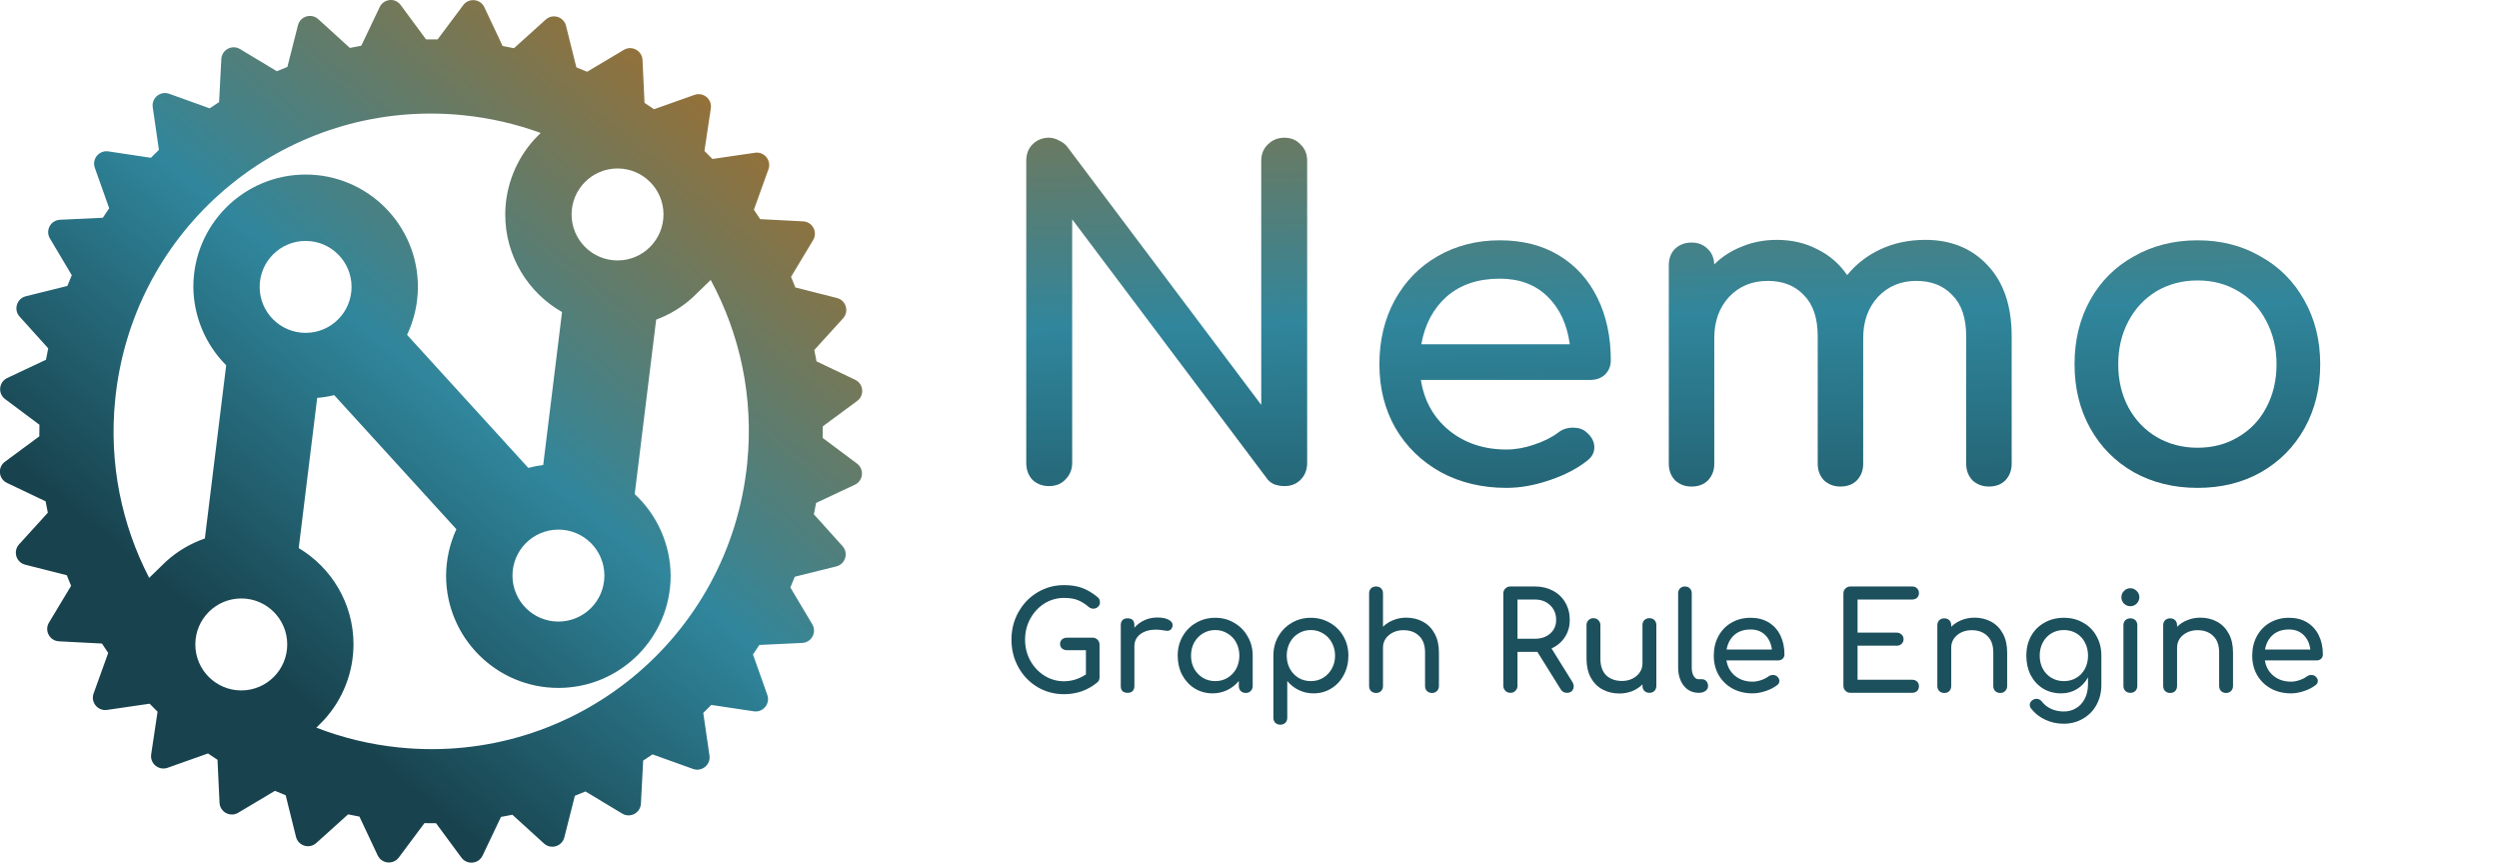
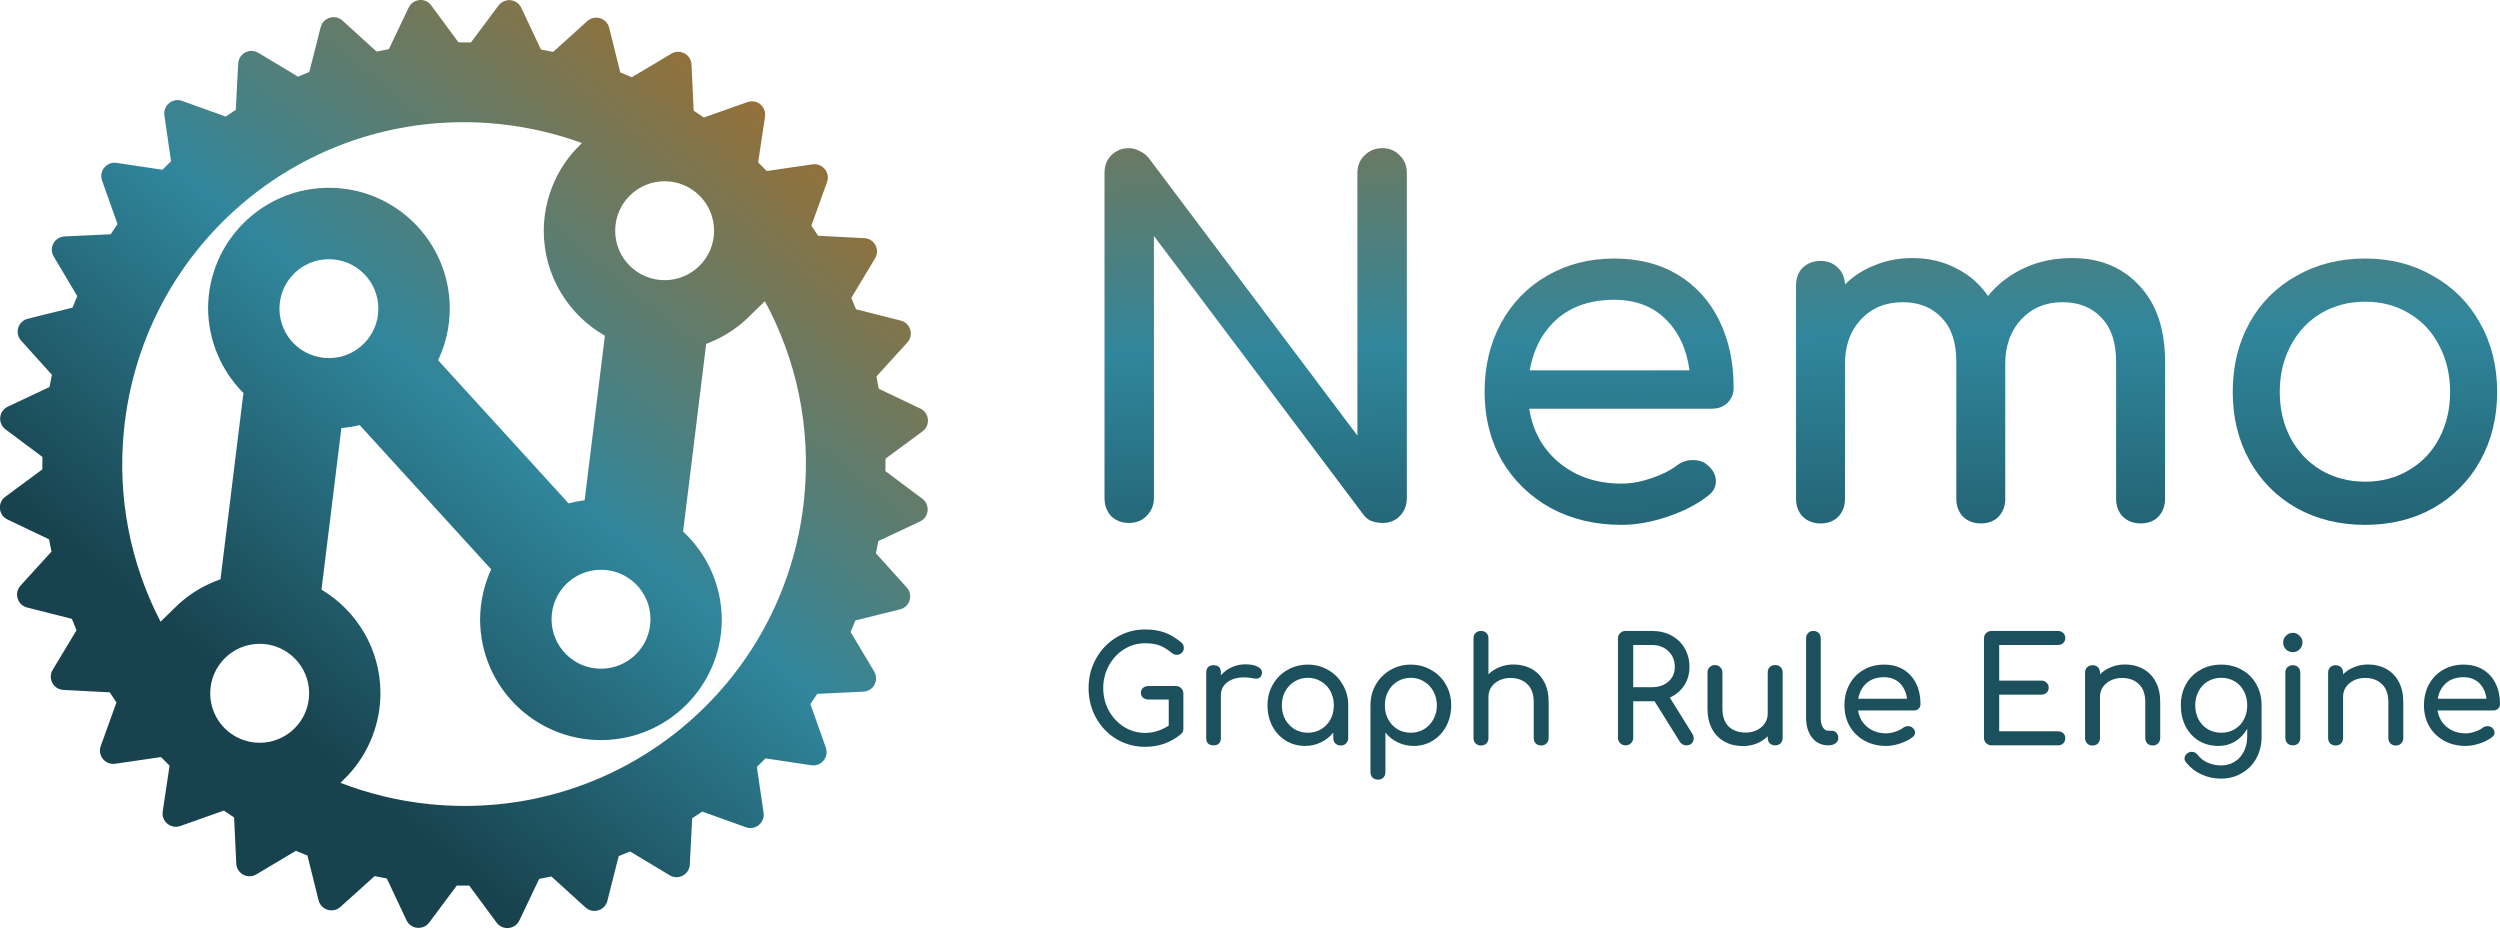
- <svg xmlns="http://www.w3.org/2000/svg" xmlns:xlink="http://www.w3.org/1999/xlink" width="73.968mm" height="25.525mm" viewBox="0 0 73.968 25.525" version="1.1" id="svg103483">
+ <svg xmlns="http://www.w3.org/2000/svg" xmlns:xlink="http://www.w3.org/1999/xlink" width="68.755mm" height="25.525mm" viewBox="0 0 68.755 25.525" version="1.1" id="svg103483">
  <defs id="defs103480">
    <linearGradient xlink:href="#linearGradient11096" id="linearGradient60560" gradientUnits="userSpaceOnUse" gradientTransform="matrix(0.2645833,0,0,0.2645833,-446.0402,241.7061)" x1="1576.732" y1="-386.457" x2="1630.419" y2="-451.533" />
    <linearGradient id="linearGradient11096">
      <stop style="stop-color:#18434e;stop-opacity:1" offset="0" id="stop11090" />
      <stop style="stop-color:#30869c;stop-opacity:1" offset="0.435" id="stop11092" />
      <stop style="stop-color:#9c6f30;stop-opacity:1" offset="1" id="stop11094" />
    </linearGradient>
    <linearGradient xlink:href="#linearGradient186108" id="linearGradient60558" gradientUnits="userSpaceOnUse" gradientTransform="translate(-402.0729,37.77895)" x1="1361.707" y1="-384.933" x2="1359.972" y2="-463.834" />
    <linearGradient id="linearGradient186108">
      <stop style="stop-color:#18434e;stop-opacity:1" offset="0" id="stop186104" />
      <stop style="stop-color:#30869c;stop-opacity:1" offset="0.5" id="stop186398" />
      <stop style="stop-color:#9c6f30;stop-opacity:1" offset="1" id="stop186106" />
    </linearGradient>
    <linearGradient xlink:href="#linearGradient186108" id="linearGradient105100" gradientUnits="userSpaceOnUse" gradientTransform="translate(-402.0729,37.77895)" x1="1361.707" y1="-384.933" x2="1359.972" y2="-463.834" />
    <linearGradient xlink:href="#linearGradient186108" id="linearGradient105102" gradientUnits="userSpaceOnUse" gradientTransform="translate(-402.0729,37.77895)" x1="1361.707" y1="-384.933" x2="1359.972" y2="-463.834" />
    <linearGradient xlink:href="#linearGradient186108" id="linearGradient105104" gradientUnits="userSpaceOnUse" gradientTransform="translate(-402.0729,37.77895)" x1="1361.707" y1="-384.933" x2="1359.972" y2="-463.834" />
    <linearGradient xlink:href="#linearGradient186108" id="linearGradient105106" gradientUnits="userSpaceOnUse" gradientTransform="translate(-402.0729,37.77895)" x1="1361.707" y1="-384.933" x2="1359.972" y2="-463.834" />
  </defs>
  <g id="layer1" transform="translate(36.13867,-120.1234)">
    <path id="path60524" style="color:#000000;fill:url(#linearGradient60560);fill-opacity:1;stroke-width:0.265;stroke-miterlimit:6;-inkscape-stroke:none" d="m -24.604,120.125 c -0.121,0.012 -0.237,0.083 -0.296,0.208 l -0.545,1.143 c -0.113,0.021 -0.225,0.042 -0.337,0.066 l -0.936,-0.851 c -0.205,-0.186 -0.534,-0.088 -0.602,0.181 l -0.312,1.231 c -0.105,0.042 -0.209,0.084 -0.313,0.128 l -1.088,-0.655 c -0.237,-0.143 -0.541,0.019 -0.555,0.295 l -0.066,1.273 c -0.094,0.06 -0.186,0.122 -0.278,0.185 l -1.199,-0.431 c -0.26,-0.094 -0.527,0.124 -0.487,0.398 l 0.183,1.261 c -0.08,0.077 -0.159,0.156 -0.237,0.235 l -1.26,-0.189 c -0.274,-0.041 -0.493,0.224 -0.4,0.485 l 0.425,1.197 c -0.064,0.092 -0.126,0.187 -0.188,0.281 l -1.269,0.06 c -0.277,0.013 -0.439,0.316 -0.297,0.553 l 0.647,1.087 c -0.046,0.105 -0.088,0.211 -0.131,0.318 l -1.229,0.305 c -0.269,0.067 -0.37,0.396 -0.184,0.602 l 0.847,0.94 c -0.024,0.111 -0.046,0.224 -0.067,0.336 l -1.146,0.54 c -0.251,0.118 -0.285,0.46 -0.063,0.625 l 1.015,0.758 c -0.003,0.115 -0.003,0.229 -0.003,0.343 l -1.018,0.752 c -0.223,0.164 -0.19,0.507 0.06,0.626 l 1.144,0.545 c 0.021,0.113 0.042,0.226 0.066,0.337 l -0.851,0.936 c -0.186,0.205 -0.088,0.534 0.181,0.602 l 1.231,0.312 c 0.042,0.105 0.084,0.21 0.128,0.313 l -0.655,1.088 c -0.143,0.237 0.019,0.54 0.295,0.554 l 1.273,0.066 c 0.06,0.093 0.122,0.186 0.185,0.278 l -0.432,1.199 c -0.094,0.26 0.123,0.527 0.397,0.487 l 1.261,-0.184 c 0.077,0.08 0.156,0.159 0.235,0.237 l -0.189,1.26 c -0.041,0.274 0.224,0.492 0.485,0.399 l 1.197,-0.424 c 0.092,0.064 0.187,0.126 0.281,0.188 l 0.06,1.269 c 0.013,0.277 0.316,0.439 0.553,0.297 l 1.087,-0.648 c 0.105,0.046 0.211,0.089 0.318,0.131 l 0.305,1.229 c 0.067,0.269 0.396,0.369 0.602,0.183 l 0.94,-0.847 c 0.111,0.024 0.224,0.045 0.336,0.066 l 0.54,1.147 c 0.118,0.251 0.46,0.285 0.626,0.063 l 0.758,-1.016 c 0.115,0.002 0.229,0.004 0.343,0.002 l 0.752,1.018 c 0.164,0.223 0.507,0.19 0.626,-0.06 l 0.545,-1.144 c 0.113,-0.021 0.226,-0.041 0.337,-0.065 l 0.936,0.851 c 0.205,0.186 0.534,0.087 0.602,-0.181 l 0.312,-1.231 c 0.105,-0.042 0.21,-0.084 0.313,-0.128 l 1.088,0.655 c 0.237,0.143 0.54,-0.019 0.554,-0.295 l 0.066,-1.273 c 0.094,-0.06 0.186,-0.121 0.277,-0.184 l 1.199,0.431 c 0.26,0.094 0.527,-0.123 0.487,-0.397 l -0.184,-1.261 c 0.08,-0.077 0.159,-0.156 0.237,-0.236 l 1.26,0.189 c 0.274,0.041 0.492,-0.224 0.399,-0.485 l -0.424,-1.197 c 0.064,-0.092 0.126,-0.187 0.188,-0.281 l 1.269,-0.06 c 0.277,-0.013 0.439,-0.316 0.297,-0.554 l -0.648,-1.087 c 0.046,-0.105 0.089,-0.211 0.131,-0.318 l 1.229,-0.305 c 0.269,-0.067 0.369,-0.396 0.183,-0.602 l -0.847,-0.94 c 0.024,-0.111 0.045,-0.224 0.066,-0.336 l 1.147,-0.539 c 0.251,-0.118 0.285,-0.461 0.063,-0.626 l -1.015,-0.758 c 0.003,-0.115 0.003,-0.229 0.003,-0.343 l 1.018,-0.752 c 0.223,-0.164 0.19,-0.507 -0.06,-0.626 l -1.144,-0.545 c -0.021,-0.113 -0.041,-0.226 -0.065,-0.337 l 0.851,-0.935 c 0.186,-0.205 0.088,-0.535 -0.181,-0.603 l -1.231,-0.312 c -0.042,-0.105 -0.084,-0.21 -0.128,-0.313 l 0.654,-1.088 c 0.143,-0.237 -0.018,-0.54 -0.295,-0.554 l -1.273,-0.066 c -0.06,-0.093 -0.122,-0.186 -0.185,-0.278 l 0.431,-1.199 c 0.094,-0.26 -0.124,-0.527 -0.398,-0.487 l -1.261,0.184 c -0.077,-0.08 -0.156,-0.159 -0.236,-0.237 l 0.189,-1.26 c 0.041,-0.274 -0.223,-0.492 -0.484,-0.399 l -1.197,0.424 c -0.092,-0.064 -0.187,-0.126 -0.281,-0.188 l -0.06,-1.269 c -0.013,-0.277 -0.316,-0.44 -0.554,-0.298 l -1.087,0.647 c -0.105,-0.046 -0.211,-0.089 -0.317,-0.131 l -0.306,-1.229 c -0.067,-0.269 -0.396,-0.37 -0.601,-0.184 l -0.94,0.847 c -0.111,-0.024 -0.224,-0.045 -0.336,-0.066 l -0.54,-1.146 c -0.059,-0.125 -0.174,-0.197 -0.295,-0.209 -0.121,-0.012 -0.248,0.035 -0.331,0.146 l -0.758,1.015 c -0.115,-0.002 -0.229,-0.004 -0.343,-0.002 l -0.752,-1.018 c -0.082,-0.111 -0.209,-0.159 -0.33,-0.147 z m 1.207,3.359 c 0.318,-1.1e-4 0.64,0.015 0.963,0.048 0.804,0.081 1.574,0.261 2.299,0.525 -0.118,0.12 -0.019,0.019 -0.179,0.182 -0.557,0.609 -0.867,1.404 -0.87,2.23 7.9e-5,1.237 0.678,2.315 1.681,2.887 l -0.557,4.525 a 3.324,3.324 0 0 0 -0.442,0.086 l -3.588,-3.936 a 3.324,3.324 0 0 0 0.321,-1.419 3.324,3.324 0 0 0 -3.323,-3.324 3.324,3.324 0 0 0 -3.324,3.324 3.324,3.324 0 0 0 0.972,2.319 l -0.631,5.124 c -0.422,0.147 -0.815,0.376 -1.151,0.683 -0.769,0.745 -0.434,0.422 -0.496,0.484 -0.814,-1.568 -1.198,-3.383 -1.007,-5.278 0.489,-4.855 4.558,-8.458 9.332,-8.46 z m 5.537,1.624 a 1.36,1.36 0 0 1 1.36,1.36 1.36,1.36 0 0 1 -1.36,1.361 1.36,1.36 0 0 1 -1.36,-1.361 1.36,1.36 0 0 1 1.36,-1.36 z m -9.233,2.144 a 1.36,1.36 0 0 1 1.36,1.36 1.36,1.36 0 0 1 -1.36,1.36 1.36,1.36 0 0 1 -1.36,-1.36 1.36,1.36 0 0 1 1.36,-1.36 z m 11.99,1.154 c 0.866,1.6 1.278,3.469 1.081,5.422 -0.522,5.179 -5.117,8.934 -10.296,8.412 -0.863,-0.087 -1.685,-0.289 -2.456,-0.587 0.12,-0.123 0.065,-0.064 0.229,-0.233 0.557,-0.609 0.867,-1.404 0.87,-2.23 -7.9e-5,-1.213 -0.652,-2.271 -1.622,-2.851 l 0.547,-4.443 a 3.324,3.324 0 0 0 0.503,-0.082 l 3.617,3.967 a 3.324,3.324 0 0 0 -0.305,1.372 3.324,3.324 0 0 0 3.323,3.324 3.324,3.324 0 0 0 3.324,-3.324 3.324,3.324 0 0 0 -1.064,-2.411 l 0.635,-5.161 c 0.397,-0.148 0.766,-0.369 1.084,-0.66 0.819,-0.792 0.487,-0.474 0.528,-0.515 z m -4.507,7.387 a 1.36,1.36 0 0 1 1.361,1.36 1.36,1.36 0 0 1 -1.361,1.361 1.36,1.36 0 0 1 -1.36,-1.361 1.36,1.36 0 0 1 1.36,-1.36 z m -9.387,2.037 a 1.36,1.36 0 0 1 1.36,1.36 1.36,1.36 0 0 1 -1.36,1.361 1.36,1.36 0 0 1 -1.36,-1.361 1.36,1.36 0 0 1 1.36,-1.36 z" />
    <g aria-label="Nemo" id="text60528" style="font-weight:bold;font-size:49.882px;line-height:1.25;font-family:Comfortaa;-inkscape-font-specification:'Comfortaa, Bold';letter-spacing:0px;word-spacing:0px;fill:url(#linearGradient60558)" transform="matrix(0.2645833,0,0,0.2645833,-239.1168,231.7105)">
      <path d="m 884.513,-367.389 q -1.097,0 -1.846,-0.698 -0.698,-0.748 -0.698,-1.896 v -33.77 q 0,-1.147 0.698,-1.846 0.748,-0.748 1.846,-0.748 0.549,0 1.097,0.299 0.549,0.249 0.898,0.648 l 21.749,28.932 v -27.285 q 0,-1.147 0.748,-1.846 0.748,-0.748 1.846,-0.748 1.097,0 1.796,0.748 0.748,0.698 0.748,1.846 v 33.77 q 0,1.147 -0.748,1.896 -0.698,0.698 -1.796,0.698 -0.549,0 -1.147,-0.2 -0.549,-0.249 -0.848,-0.698 l -21.749,-28.932 v 27.236 q 0,1.097 -0.748,1.846 -0.698,0.748 -1.846,0.748 z" id="path61004" style="fill:url(#linearGradient105100)" />
      <path d="m 947.364,-381.456 q 0,0.948 -0.648,1.596 -0.648,0.599 -1.646,0.599 h -18.955 q 0.549,3.492 3.143,5.637 2.644,2.145 6.435,2.145 1.496,0 3.093,-0.549 1.646,-0.549 2.694,-1.347 0.698,-0.549 1.646,-0.549 0.948,0 1.496,0.499 0.898,0.748 0.898,1.696 0,0.898 -0.798,1.496 -1.696,1.347 -4.24,2.195 -2.494,0.848 -4.789,0.848 -4.09,0 -7.333,-1.746 -3.242,-1.796 -5.088,-4.938 -1.796,-3.143 -1.796,-7.133 0,-3.991 1.696,-7.133 1.746,-3.192 4.789,-4.938 3.093,-1.796 6.983,-1.796 3.841,0 6.634,1.696 2.793,1.696 4.29,4.739 1.496,3.043 1.496,6.983 z m -12.421,-9.128 q -3.641,0 -5.936,1.995 -2.245,1.995 -2.843,5.337 h 16.611 q -0.449,-3.342 -2.494,-5.337 -2.045,-1.995 -5.337,-1.995 z" id="path61006" style="fill:url(#linearGradient105102)" />
      <path d="m 982.531,-394.924 q 4.34,0 6.983,2.843 2.694,2.843 2.694,7.931 v 14.266 q 0,1.097 -0.698,1.846 -0.698,0.698 -1.846,0.698 -1.097,0 -1.846,-0.698 -0.698,-0.748 -0.698,-1.846 v -14.266 q 0,-3.043 -1.546,-4.589 -1.496,-1.596 -4.04,-1.596 -2.594,0 -4.29,1.796 -1.646,1.796 -1.646,4.589 v 14.067 q 0,1.097 -0.698,1.846 -0.698,0.698 -1.846,0.698 -1.097,0 -1.846,-0.698 -0.698,-0.748 -0.698,-1.846 v -14.266 q 0,-3.043 -1.546,-4.589 -1.496,-1.596 -4.04,-1.596 -2.644,0 -4.34,1.796 -1.646,1.796 -1.646,4.589 v 14.067 q 0,1.097 -0.698,1.846 -0.698,0.698 -1.846,0.698 -1.097,0 -1.846,-0.698 -0.698,-0.748 -0.698,-1.846 v -22.197 q 0,-1.147 0.698,-1.846 0.748,-0.698 1.846,-0.698 1.097,0 1.796,0.698 0.698,0.648 0.748,1.746 1.297,-1.297 3.093,-1.995 1.796,-0.748 3.891,-0.748 2.544,0 4.539,1.048 2.045,0.998 3.342,2.893 1.496,-1.846 3.741,-2.893 2.245,-1.048 4.988,-1.048 z" id="path61008" style="fill:url(#linearGradient105104)" />
      <path d="m 1013.009,-367.19 q -3.991,0 -7.133,-1.746 -3.143,-1.796 -4.888,-4.938 -1.746,-3.143 -1.746,-7.133 0,-4.04 1.746,-7.183 1.746,-3.143 4.888,-4.888 3.143,-1.796 7.133,-1.796 3.941,0 7.033,1.796 3.143,1.746 4.888,4.888 1.796,3.143 1.796,7.183 0,3.991 -1.746,7.133 -1.746,3.143 -4.888,4.938 -3.093,1.746 -7.083,1.746 z m 0,-4.489 q 2.544,0 4.539,-1.197 2.045,-1.197 3.143,-3.292 1.147,-2.145 1.147,-4.839 0,-2.694 -1.147,-4.839 -1.097,-2.145 -3.143,-3.342 -1.995,-1.197 -4.539,-1.197 -2.544,0 -4.589,1.197 -1.995,1.197 -3.143,3.342 -1.147,2.145 -1.147,4.839 0,2.694 1.147,4.839 1.147,2.095 3.143,3.292 2.045,1.197 4.589,1.197 z" id="path61010" style="fill:url(#linearGradient105106)" />
    </g>
    <g aria-label="Graph Rule Engine" id="text60532" style="font-weight:bold;font-size:15.23px;line-height:1.25;font-family:Comfortaa;-inkscape-font-specification:'Comfortaa, Bold';letter-spacing:0px;word-spacing:0px;fill:#1d505d;stroke-width:1" transform="matrix(0.2645833,0,0,0.2645833,-239.1168,231.7105)">
      <path d="m 889.391,-350.439 q 0.335,0 0.548,0.228 0.228,0.213 0.228,0.564 v 3.64 q 0,0.366 -0.244,0.564 -1.599,1.325 -3.731,1.325 -1.63,0 -2.985,-0.807 -1.34,-0.807 -2.117,-2.208 -0.777,-1.401 -0.777,-3.092 0,-1.675 0.777,-3.061 0.777,-1.401 2.117,-2.208 1.355,-0.822 2.985,-0.822 1.157,0 1.995,0.305 0.853,0.305 1.721,1.005 0.183,0.137 0.244,0.289 0.061,0.137 0.061,0.335 0,0.305 -0.228,0.503 -0.213,0.198 -0.518,0.198 -0.274,0 -0.518,-0.198 -0.624,-0.533 -1.218,-0.761 -0.594,-0.244 -1.538,-0.244 -1.188,0 -2.193,0.624 -0.99,0.624 -1.584,1.706 -0.579,1.066 -0.579,2.33 0,1.279 0.579,2.345 0.594,1.066 1.584,1.69 1.005,0.624 2.193,0.624 1.279,0 2.452,-0.761 v -2.711 h -2.102 q -0.35,0 -0.579,-0.198 -0.213,-0.198 -0.213,-0.503 0,-0.305 0.213,-0.503 0.228,-0.198 0.579,-0.198 z" id="path61031" />
      <path d="m 896.625,-352.693 q 0.807,0 1.264,0.244 0.457,0.244 0.457,0.609 0,0.107 -0.015,0.152 -0.137,0.487 -0.609,0.487 -0.076,0 -0.228,-0.03 -0.609,-0.107 -0.99,-0.107 -1.097,0 -1.767,0.503 -0.67,0.503 -0.67,1.355 v 4.447 q 0,0.366 -0.198,0.564 -0.183,0.198 -0.564,0.198 -0.366,0 -0.564,-0.183 -0.198,-0.198 -0.198,-0.579 v -6.808 q 0,-0.366 0.198,-0.564 0.198,-0.198 0.564,-0.198 0.761,0 0.761,0.761 v 0.289 q 0.457,-0.533 1.127,-0.838 0.67,-0.305 1.432,-0.305 z" id="path61033" />
      <path d="m 903.113,-352.663 q 1.173,0 2.117,0.564 0.959,0.548 1.508,1.523 0.564,0.959 0.564,2.147 v 3.396 q 0,0.335 -0.228,0.564 -0.213,0.213 -0.548,0.213 -0.335,0 -0.564,-0.213 -0.213,-0.228 -0.213,-0.564 v -0.564 q -0.533,0.655 -1.295,1.02 -0.761,0.366 -1.645,0.366 -1.097,0 -1.995,-0.548 -0.883,-0.548 -1.401,-1.508 -0.503,-0.975 -0.503,-2.163 0,-1.188 0.548,-2.147 0.548,-0.975 1.508,-1.523 0.975,-0.564 2.147,-0.564 z m 0,7.082 q 0.761,0 1.371,-0.366 0.624,-0.381 0.975,-1.02 0.35,-0.655 0.35,-1.462 0,-0.807 -0.35,-1.462 -0.35,-0.655 -0.975,-1.02 -0.609,-0.381 -1.371,-0.381 -0.761,0 -1.386,0.381 -0.609,0.366 -0.975,1.02 -0.35,0.655 -0.35,1.462 0,0.807 0.35,1.462 0.366,0.64 0.975,1.02 0.624,0.366 1.386,0.366 z" id="path61035" />
      <path d="m 913.804,-352.663 q 1.173,0 2.132,0.564 0.975,0.548 1.523,1.523 0.548,0.959 0.548,2.147 0,1.188 -0.518,2.163 -0.503,0.959 -1.401,1.508 -0.883,0.548 -1.98,0.548 -0.883,0 -1.645,-0.366 -0.761,-0.366 -1.295,-1.02 v 4.112 q 0,0.35 -0.213,0.564 -0.213,0.213 -0.564,0.213 -0.335,0 -0.563,-0.213 -0.213,-0.213 -0.213,-0.564 v -6.945 q 0,-1.188 0.548,-2.147 0.564,-0.975 1.508,-1.523 0.959,-0.564 2.132,-0.564 z m 0,7.082 q 0.761,0 1.371,-0.366 0.624,-0.381 0.975,-1.02 0.366,-0.655 0.366,-1.462 0,-0.807 -0.366,-1.462 -0.35,-0.655 -0.975,-1.02 -0.609,-0.381 -1.371,-0.381 -0.761,0 -1.386,0.381 -0.609,0.366 -0.959,1.02 -0.35,0.655 -0.35,1.462 0,0.807 0.35,1.462 0.35,0.64 0.959,1.02 0.624,0.366 1.386,0.366 z" id="path61037" />
      <path d="m 924.465,-352.678 q 1.051,0 1.888,0.457 0.838,0.457 1.31,1.34 0.472,0.868 0.472,2.102 v 3.747 q 0,0.335 -0.228,0.564 -0.213,0.213 -0.548,0.213 -0.335,0 -0.563,-0.213 -0.213,-0.228 -0.213,-0.564 v -3.747 q 0,-1.234 -0.67,-1.858 -0.655,-0.64 -1.751,-0.64 -0.64,0 -1.173,0.259 -0.518,0.259 -0.822,0.701 -0.289,0.442 -0.289,0.99 v 4.295 q 0,0.335 -0.213,0.564 -0.213,0.213 -0.564,0.213 -0.335,0 -0.564,-0.213 -0.213,-0.228 -0.213,-0.564 v -10.356 q 0,-0.35 0.213,-0.564 0.228,-0.213 0.564,-0.213 0.35,0 0.564,0.213 0.213,0.213 0.213,0.564 v 3.731 q 0.487,-0.487 1.157,-0.746 0.67,-0.274 1.432,-0.274 z" id="path61039" />
      <path d="m 943.061,-345.489 q 0.152,0.244 0.152,0.503 0,0.305 -0.213,0.518 -0.198,0.198 -0.548,0.198 -0.442,0 -0.685,-0.381 l -2.62,-4.203 h -0.274 -1.949 v 3.792 q 0,0.335 -0.228,0.564 -0.213,0.228 -0.564,0.228 -0.335,0 -0.564,-0.228 -0.228,-0.228 -0.228,-0.564 v -10.311 q 0,-0.35 0.228,-0.564 0.228,-0.228 0.564,-0.228 h 2.741 q 1.127,0 2.01,0.472 0.899,0.472 1.386,1.325 0.503,0.853 0.503,1.949 0,1.081 -0.548,1.919 -0.548,0.838 -1.493,1.264 z m -4.188,-4.828 q 1.036,0 1.706,-0.579 0.67,-0.594 0.67,-1.523 0,-1.005 -0.67,-1.645 -0.67,-0.64 -1.706,-0.64 h -1.949 v 4.386 z" id="path61041" />
      <path d="m 951.681,-352.617 q 0.35,0 0.564,0.213 0.213,0.213 0.213,0.564 v 6.792 q 0,0.335 -0.213,0.564 -0.213,0.213 -0.564,0.213 -0.335,0 -0.563,-0.213 -0.213,-0.228 -0.213,-0.564 v -0.168 q -0.487,0.487 -1.157,0.761 -0.67,0.259 -1.432,0.259 -1.051,0 -1.888,-0.457 -0.838,-0.457 -1.31,-1.325 -0.472,-0.883 -0.472,-2.117 v -3.747 q 0,-0.335 0.213,-0.548 0.228,-0.228 0.564,-0.228 0.335,0 0.548,0.228 0.228,0.213 0.228,0.548 v 3.747 q 0,1.234 0.655,1.873 0.67,0.624 1.767,0.624 0.64,0 1.157,-0.259 0.533,-0.259 0.822,-0.701 0.305,-0.442 0.305,-0.99 v -4.295 q 0,-0.35 0.213,-0.564 0.228,-0.213 0.563,-0.213 z" id="path61043" />
      <path d="m 957.179,-344.271 q -0.655,0 -1.188,-0.35 -0.518,-0.366 -0.807,-1.005 -0.289,-0.655 -0.289,-1.462 v -8.315 q 0,-0.335 0.213,-0.548 0.213,-0.213 0.548,-0.213 0.335,0 0.548,0.213 0.213,0.213 0.213,0.548 v 8.315 q 0,0.564 0.213,0.929 0.213,0.366 0.548,0.366 h 0.381 q 0.305,0 0.487,0.213 0.198,0.213 0.198,0.548 0,0.335 -0.289,0.548 -0.289,0.213 -0.746,0.213 z" id="path61045" />
      <path d="m 966.788,-348.566 q 0,0.289 -0.198,0.487 -0.198,0.183 -0.503,0.183 h -5.787 q 0.168,1.066 0.959,1.721 0.807,0.655 1.965,0.655 0.457,0 0.944,-0.168 0.503,-0.168 0.822,-0.411 0.213,-0.168 0.503,-0.168 0.289,0 0.457,0.152 0.274,0.228 0.274,0.518 0,0.274 -0.244,0.457 -0.518,0.411 -1.295,0.67 -0.761,0.259 -1.462,0.259 -1.249,0 -2.239,-0.533 -0.99,-0.548 -1.553,-1.508 -0.548,-0.959 -0.548,-2.178 0,-1.218 0.518,-2.178 0.533,-0.975 1.462,-1.508 0.944,-0.548 2.132,-0.548 1.173,0 2.026,0.518 0.853,0.518 1.31,1.447 0.457,0.929 0.457,2.132 z m -3.792,-2.787 q -1.112,0 -1.812,0.609 -0.685,0.609 -0.868,1.63 h 5.071 q -0.137,-1.02 -0.761,-1.63 -0.624,-0.609 -1.63,-0.609 z" id="path61047" />
      <path d="m 974.175,-344.271 q -0.335,0 -0.564,-0.228 -0.228,-0.228 -0.228,-0.564 v -10.311 q 0,-0.35 0.228,-0.564 0.228,-0.228 0.564,-0.228 h 6.884 q 0.35,0 0.564,0.213 0.213,0.198 0.213,0.533 0,0.32 -0.213,0.518 -0.213,0.198 -0.564,0.198 h -6.092 v 3.701 h 4.371 q 0.335,0 0.548,0.213 0.228,0.198 0.228,0.518 0,0.32 -0.228,0.533 -0.213,0.198 -0.548,0.198 h -4.371 v 3.807 h 6.092 q 0.35,0 0.564,0.198 0.213,0.198 0.213,0.518 0,0.335 -0.213,0.548 -0.213,0.198 -0.564,0.198 z" id="path61049" />
      <path d="m 988.034,-352.678 q 1.051,0 1.888,0.457 0.838,0.457 1.31,1.34 0.472,0.868 0.472,2.102 v 3.747 q 0,0.335 -0.228,0.564 -0.213,0.213 -0.548,0.213 -0.335,0 -0.564,-0.213 -0.213,-0.228 -0.213,-0.564 v -3.747 q 0,-1.234 -0.67,-1.858 -0.655,-0.64 -1.751,-0.64 -0.64,0 -1.173,0.259 -0.518,0.259 -0.822,0.701 -0.289,0.442 -0.289,0.99 v 4.295 q 0,0.335 -0.213,0.564 -0.213,0.213 -0.564,0.213 -0.335,0 -0.564,-0.213 -0.213,-0.228 -0.213,-0.564 v -6.792 q 0,-0.35 0.213,-0.564 0.228,-0.213 0.564,-0.213 0.35,0 0.564,0.213 0.213,0.213 0.213,0.564 v 0.168 q 0.487,-0.487 1.157,-0.746 0.67,-0.274 1.432,-0.274 z" id="path61051" />
      <path d="m 998.055,-352.663 q 1.203,0 2.147,0.548 0.96,0.533 1.492,1.493 0.548,0.959 0.548,2.193 v 3.29 q 0,1.203 -0.533,2.193 -0.533,0.99 -1.508,1.553 -0.959,0.579 -2.178,0.579 -1.097,0 -2.041,-0.442 -0.944,-0.426 -1.584,-1.234 -0.168,-0.213 -0.168,-0.426 0,-0.32 0.32,-0.548 0.213,-0.137 0.426,-0.137 0.381,0 0.624,0.32 0.411,0.533 1.036,0.807 0.624,0.289 1.416,0.289 0.746,0 1.355,-0.366 0.609,-0.35 0.975,-1.051 0.365,-0.685 0.365,-1.645 v -0.746 q -0.472,0.838 -1.249,1.31 -0.777,0.472 -1.751,0.472 -1.127,0 -2.026,-0.533 -0.883,-0.548 -1.386,-1.508 -0.487,-0.959 -0.487,-2.178 0,-1.234 0.533,-2.193 0.533,-0.959 1.493,-1.493 0.959,-0.548 2.178,-0.548 z m 0,7.082 q 0.777,0 1.386,-0.366 0.624,-0.366 0.959,-1.005 0.35,-0.655 0.35,-1.477 0,-0.822 -0.35,-1.477 -0.335,-0.655 -0.959,-1.02 -0.609,-0.366 -1.386,-0.366 -0.777,0 -1.401,0.366 -0.609,0.366 -0.959,1.02 -0.35,0.655 -0.35,1.477 0,0.822 0.35,1.477 0.35,0.64 0.959,1.005 0.624,0.366 1.401,0.366 z" id="path61053" />
      <path d="m 1005.487,-344.271 q -0.335,0 -0.564,-0.213 -0.213,-0.228 -0.213,-0.564 v -6.777 q 0,-0.35 0.213,-0.564 0.228,-0.213 0.564,-0.213 0.35,0 0.564,0.213 0.213,0.213 0.213,0.564 v 6.777 q 0,0.335 -0.213,0.564 -0.213,0.213 -0.564,0.213 z m 0,-9.686 q -0.411,0 -0.716,-0.289 -0.289,-0.305 -0.289,-0.716 0,-0.411 0.289,-0.701 0.305,-0.305 0.716,-0.305 0.411,0 0.701,0.305 0.305,0.289 0.305,0.701 0,0.411 -0.305,0.716 -0.289,0.289 -0.701,0.289 z" id="path61055" />
      <path d="m 1013.3,-352.678 q 1.051,0 1.889,0.457 0.838,0.457 1.31,1.34 0.472,0.868 0.472,2.102 v 3.747 q 0,0.335 -0.229,0.564 -0.213,0.213 -0.548,0.213 -0.335,0 -0.564,-0.213 -0.213,-0.228 -0.213,-0.564 v -3.747 q 0,-1.234 -0.67,-1.858 -0.655,-0.64 -1.751,-0.64 -0.64,0 -1.173,0.259 -0.518,0.259 -0.822,0.701 -0.289,0.442 -0.289,0.99 v 4.295 q 0,0.335 -0.213,0.564 -0.213,0.213 -0.564,0.213 -0.335,0 -0.564,-0.213 -0.213,-0.228 -0.213,-0.564 v -6.792 q 0,-0.35 0.213,-0.564 0.229,-0.213 0.564,-0.213 0.35,0 0.564,0.213 0.213,0.213 0.213,0.564 v 0.168 q 0.487,-0.487 1.157,-0.746 0.67,-0.274 1.432,-0.274 z" id="path61057" />
      <path d="m 1027.022,-348.566 q 0,0.289 -0.198,0.487 -0.198,0.183 -0.503,0.183 h -5.787 q 0.168,1.066 0.96,1.721 0.807,0.655 1.965,0.655 0.457,0 0.944,-0.168 0.503,-0.168 0.823,-0.411 0.213,-0.168 0.502,-0.168 0.289,0 0.457,0.152 0.274,0.228 0.274,0.518 0,0.274 -0.244,0.457 -0.518,0.411 -1.294,0.67 -0.761,0.259 -1.462,0.259 -1.249,0 -2.239,-0.533 -0.99,-0.548 -1.553,-1.508 -0.548,-0.959 -0.548,-2.178 0,-1.218 0.518,-2.178 0.533,-0.975 1.462,-1.508 0.944,-0.548 2.132,-0.548 1.173,0 2.026,0.518 0.853,0.518 1.31,1.447 0.457,0.929 0.457,2.132 z m -3.792,-2.787 q -1.112,0 -1.812,0.609 -0.685,0.609 -0.868,1.63 h 5.072 q -0.137,-1.02 -0.761,-1.63 -0.624,-0.609 -1.629,-0.609 z" id="path61059" />
    </g>
  </g>
</svg>
